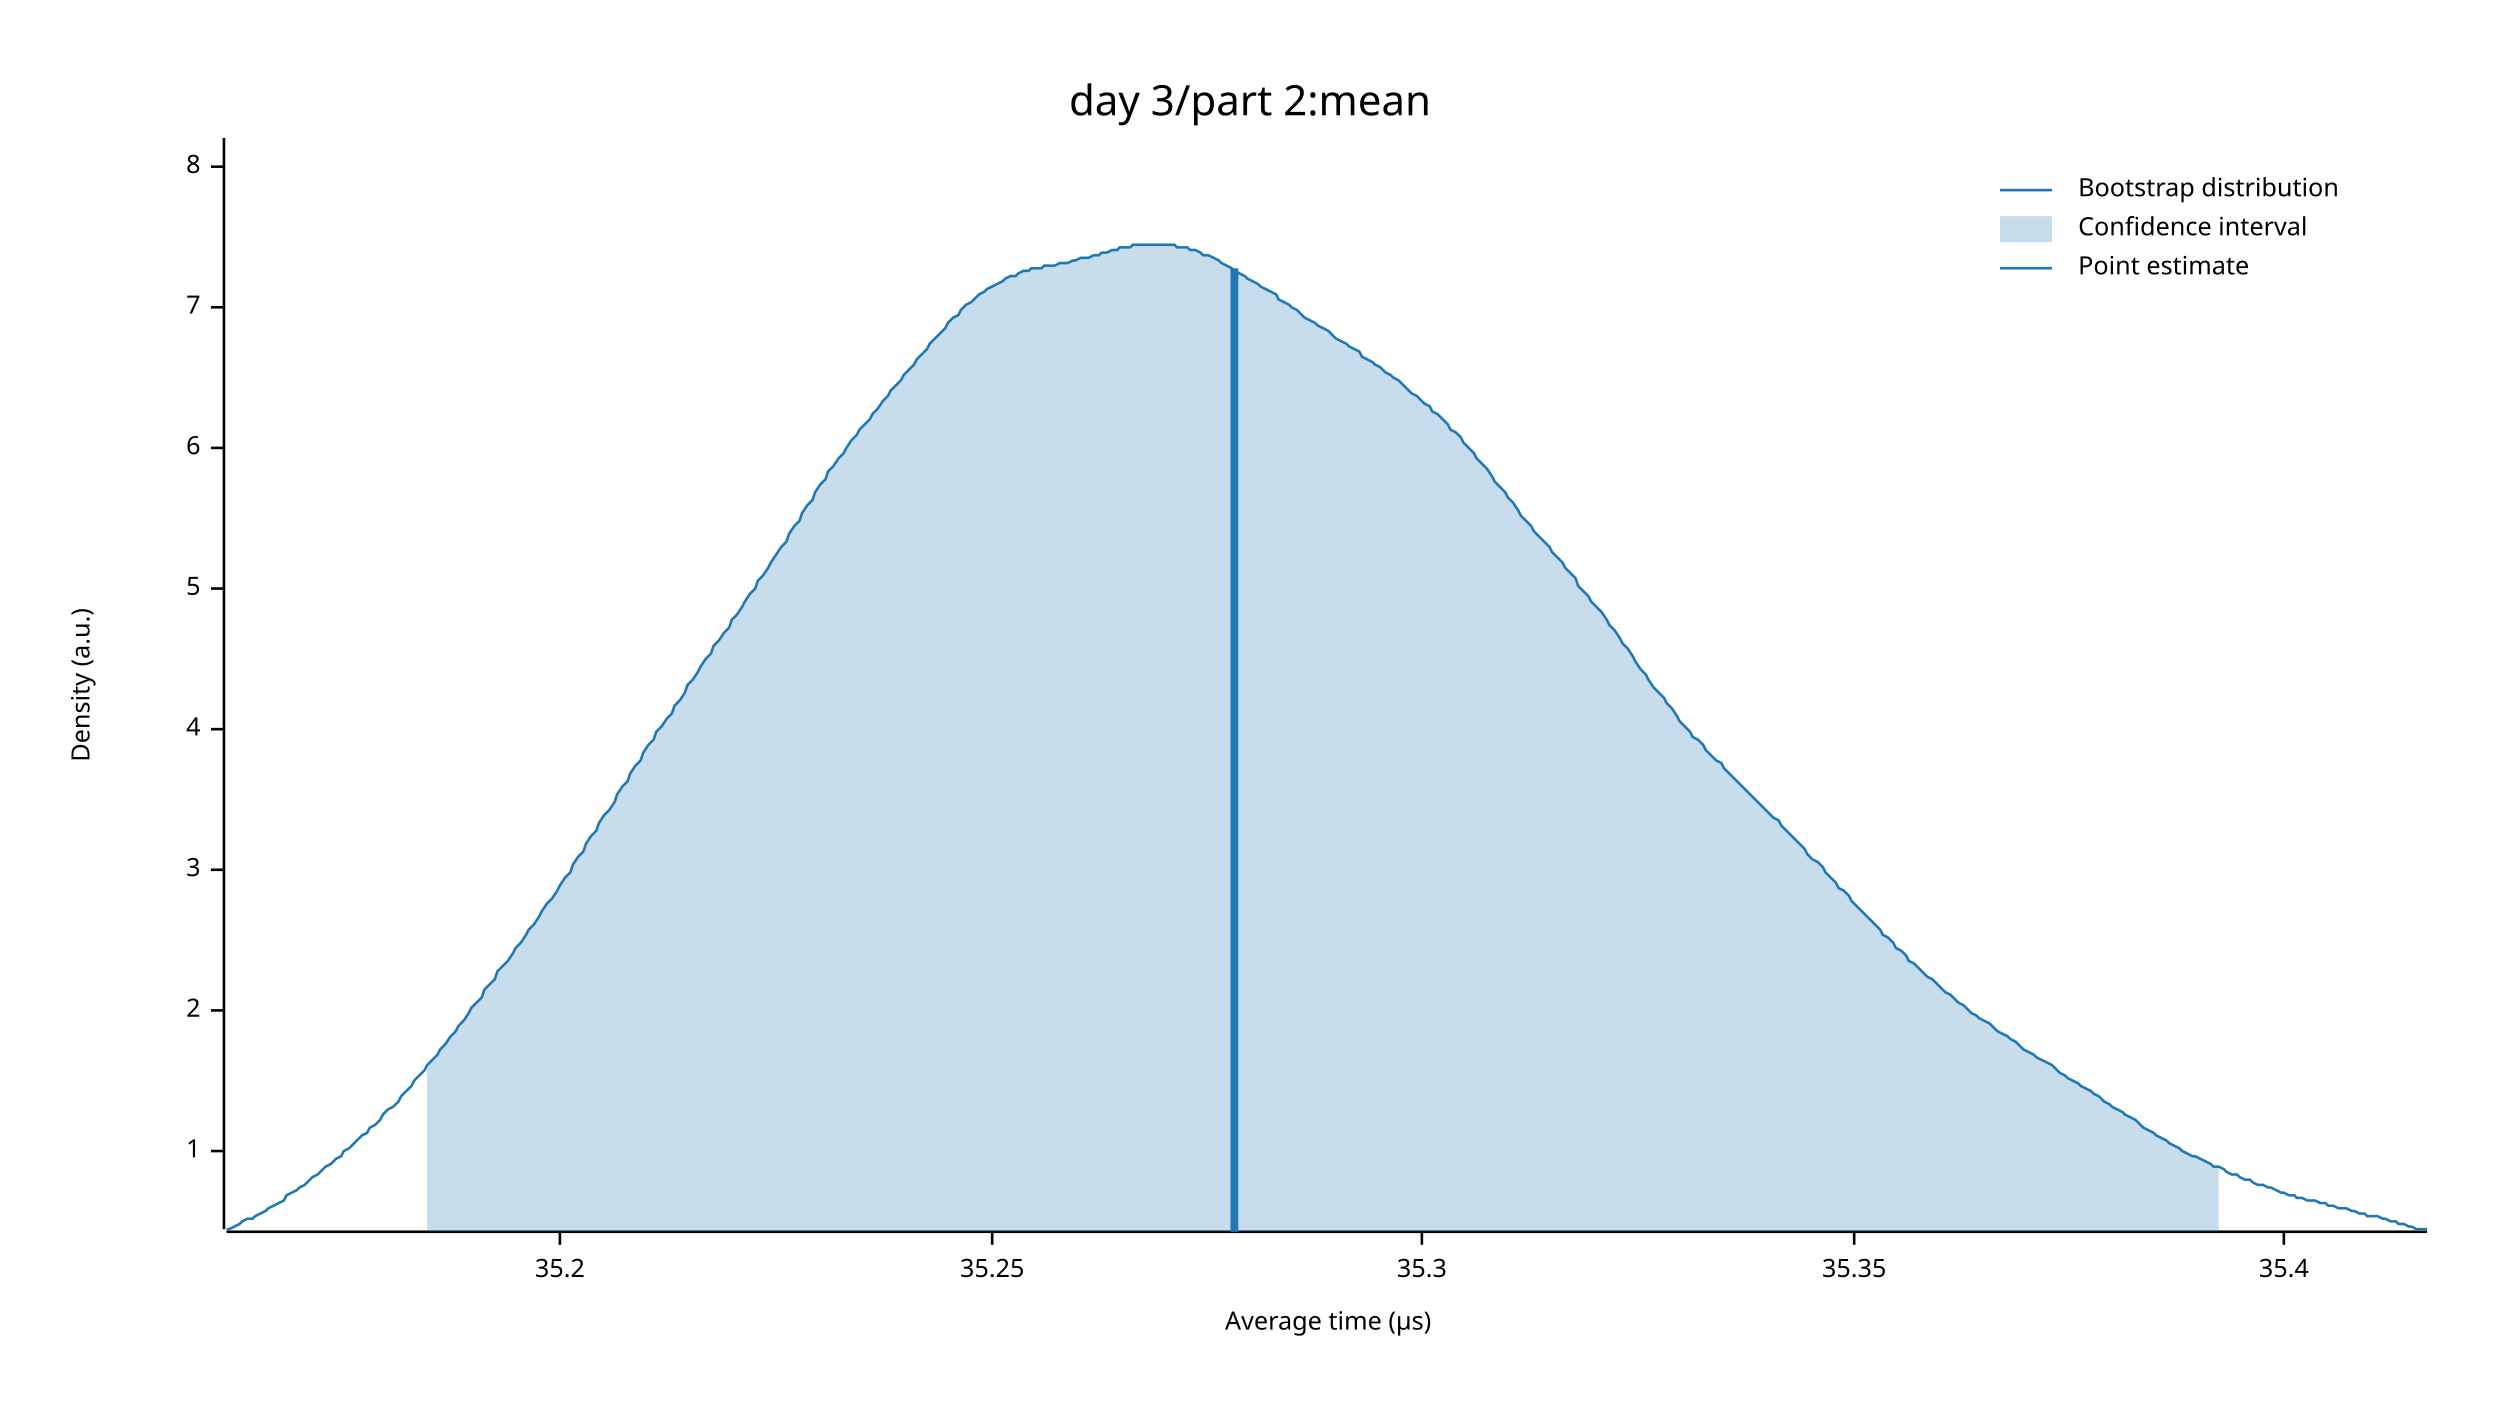
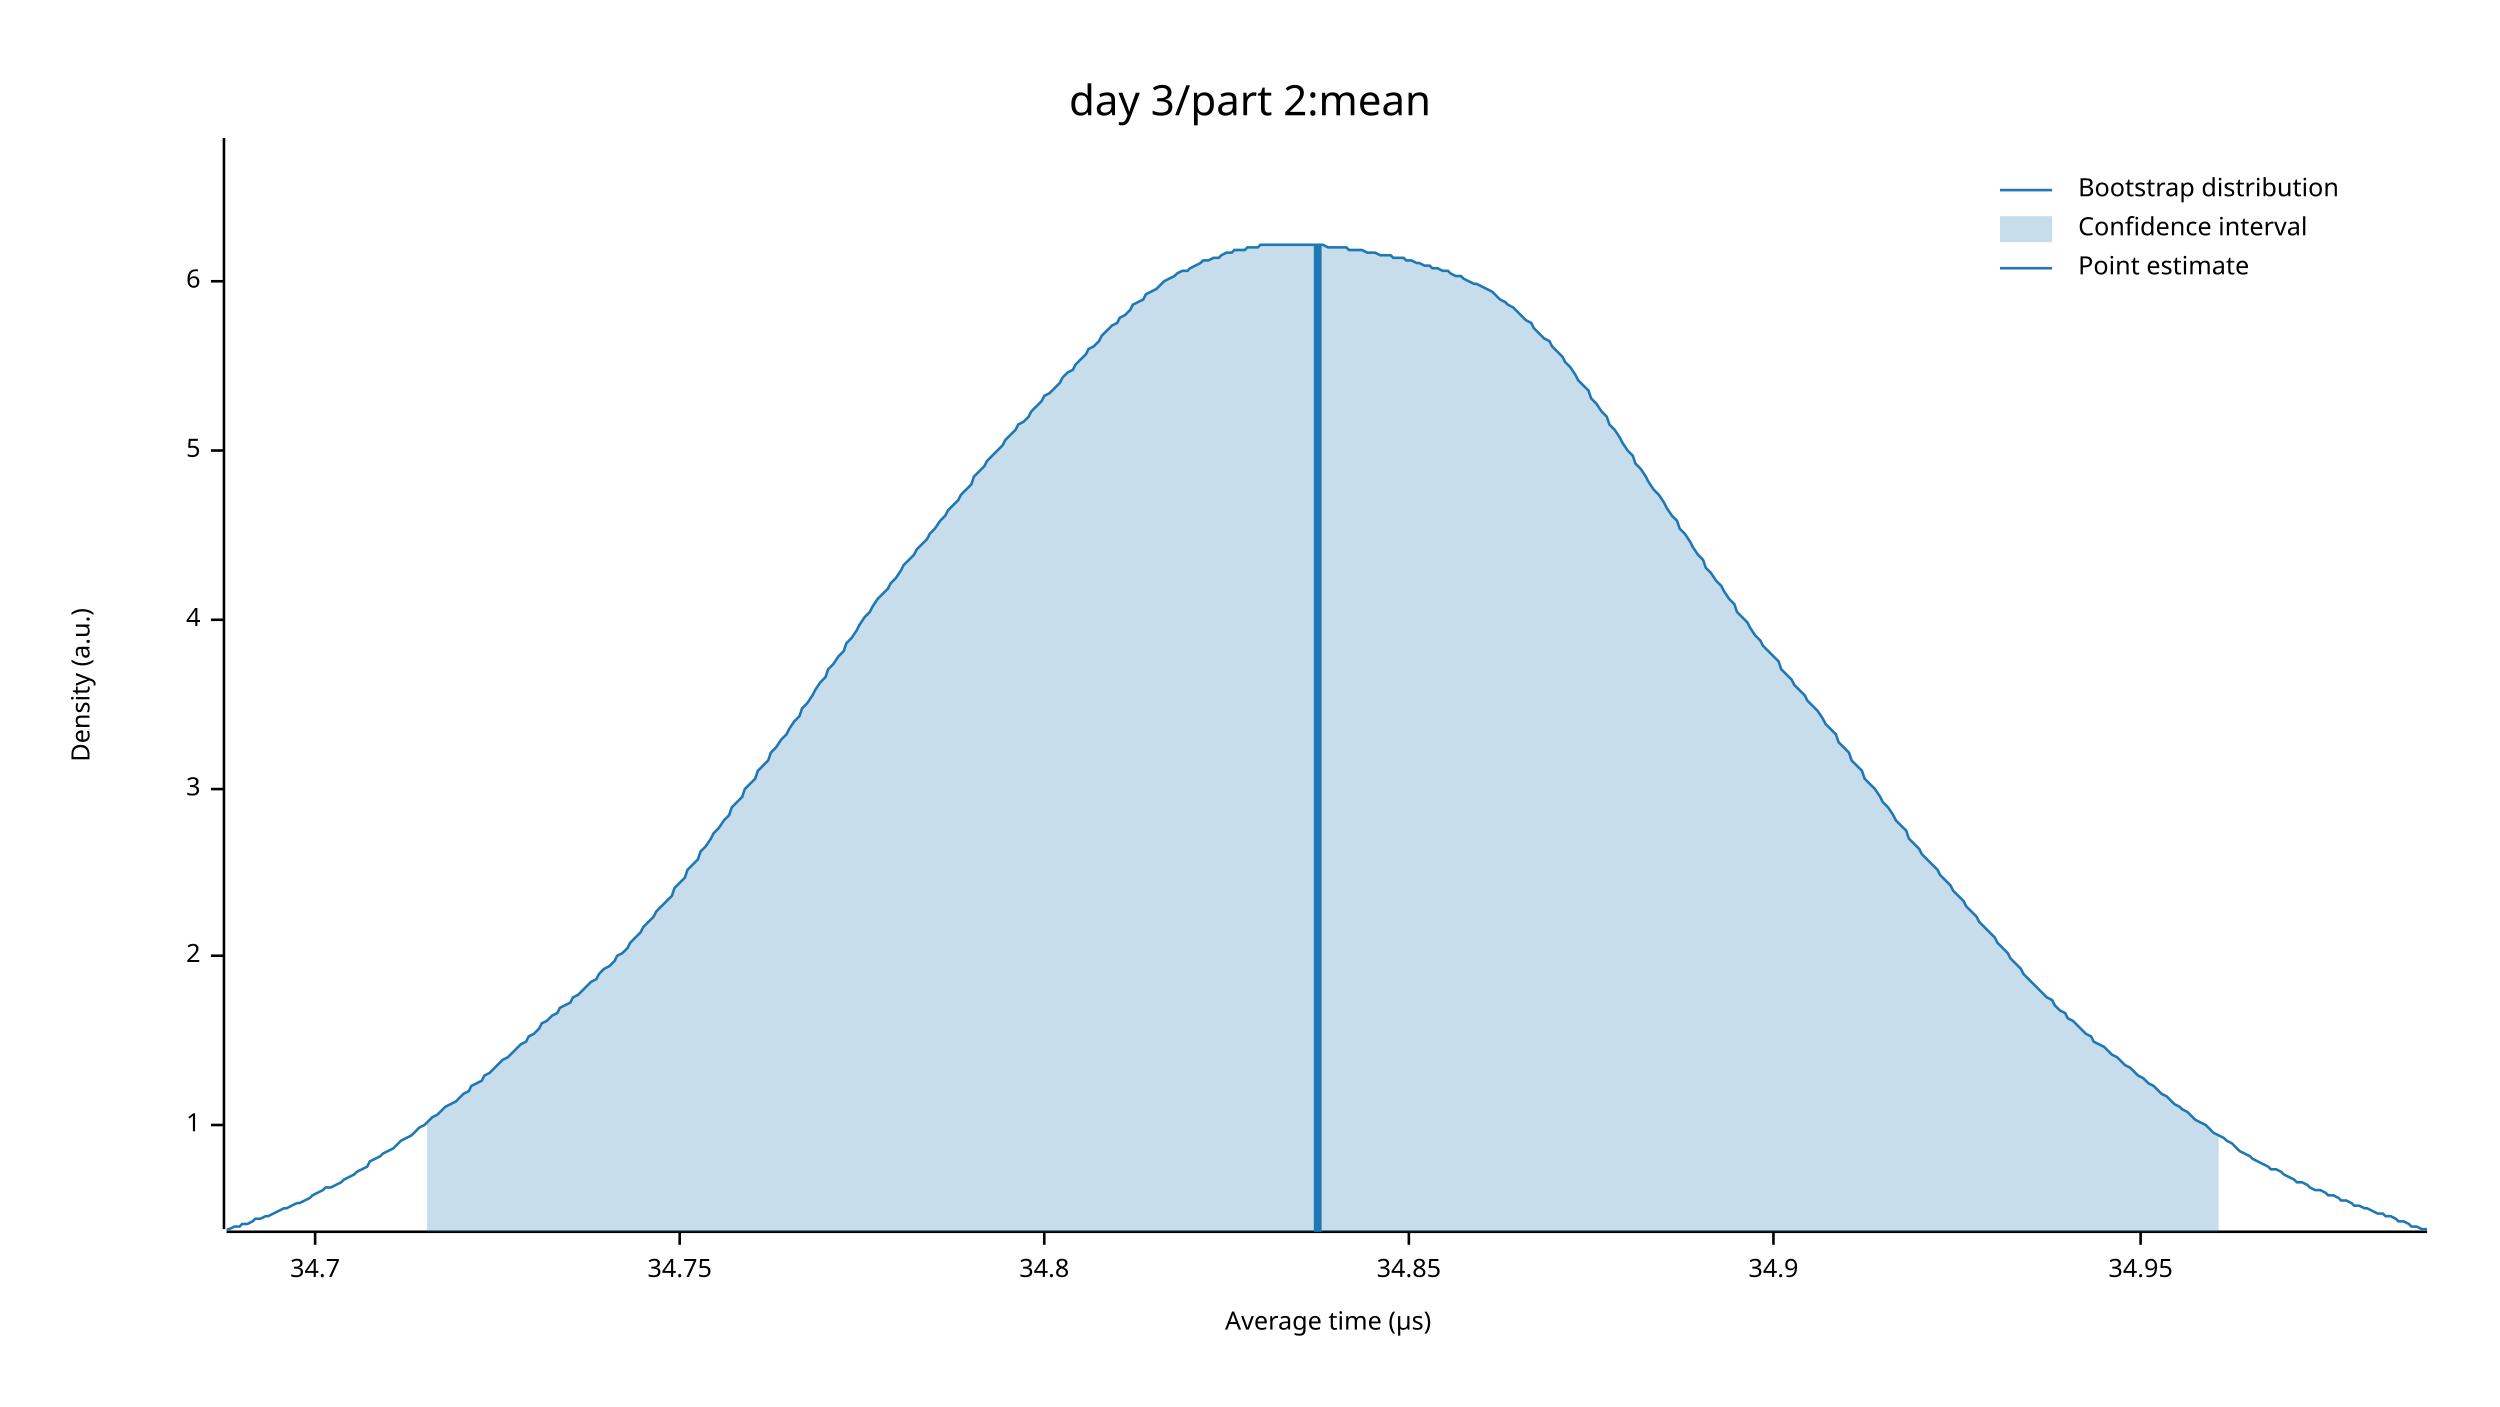
<svg xmlns="http://www.w3.org/2000/svg" width="960" height="540" viewBox="0 0 960 540">
  <text x="480" y="32" dy="0.76em" text-anchor="middle" font-family="sans-serif" font-size="16.129" opacity="1" fill="#000000">
day 3/part 2:mean
</text>
  <text x="27" y="263" dy="0.76em" text-anchor="middle" font-family="sans-serif" font-size="9.677" opacity="1" fill="#000000" transform="rotate(270, 27, 263)">
Density (a.u.)
</text>
  <text x="510" y="513" dy="-0.5ex" text-anchor="middle" font-family="sans-serif" font-size="9.677" opacity="1" fill="#000000">
Average time (µs)
</text>
  <polyline fill="none" opacity="1" stroke="#000000" stroke-width="1" points="86,53 86,472 " />
-   <text x="77" y="442" dy="0.5ex" text-anchor="end" font-family="sans-serif" font-size="9.677" opacity="1" fill="#000000">
+   <text x="77" y="432" dy="0.5ex" text-anchor="end" font-family="sans-serif" font-size="9.677" opacity="1" fill="#000000">
1
</text>
-   <polyline fill="none" opacity="1" stroke="#000000" stroke-width="1" points="81,442 86,442 " />
-   <text x="77" y="388" dy="0.5ex" text-anchor="end" font-family="sans-serif" font-size="9.677" opacity="1" fill="#000000">
+   <polyline fill="none" opacity="1" stroke="#000000" stroke-width="1" points="81,432 86,432 " />
+   <text x="77" y="367" dy="0.5ex" text-anchor="end" font-family="sans-serif" font-size="9.677" opacity="1" fill="#000000">
2
</text>
-   <polyline fill="none" opacity="1" stroke="#000000" stroke-width="1" points="81,388 86,388 " />
-   <text x="77" y="334" dy="0.5ex" text-anchor="end" font-family="sans-serif" font-size="9.677" opacity="1" fill="#000000">
+   <polyline fill="none" opacity="1" stroke="#000000" stroke-width="1" points="81,367 86,367 " />
+   <text x="77" y="303" dy="0.5ex" text-anchor="end" font-family="sans-serif" font-size="9.677" opacity="1" fill="#000000">
3
</text>
-   <polyline fill="none" opacity="1" stroke="#000000" stroke-width="1" points="81,334 86,334 " />
-   <text x="77" y="280" dy="0.5ex" text-anchor="end" font-family="sans-serif" font-size="9.677" opacity="1" fill="#000000">
+   <polyline fill="none" opacity="1" stroke="#000000" stroke-width="1" points="81,303 86,303 " />
+   <text x="77" y="238" dy="0.5ex" text-anchor="end" font-family="sans-serif" font-size="9.677" opacity="1" fill="#000000">
4
</text>
-   <polyline fill="none" opacity="1" stroke="#000000" stroke-width="1" points="81,280 86,280 " />
-   <text x="77" y="226" dy="0.5ex" text-anchor="end" font-family="sans-serif" font-size="9.677" opacity="1" fill="#000000">
+   <polyline fill="none" opacity="1" stroke="#000000" stroke-width="1" points="81,238 86,238 " />
+   <text x="77" y="173" dy="0.5ex" text-anchor="end" font-family="sans-serif" font-size="9.677" opacity="1" fill="#000000">
5
</text>
-   <polyline fill="none" opacity="1" stroke="#000000" stroke-width="1" points="81,226 86,226 " />
-   <text x="77" y="172" dy="0.5ex" text-anchor="end" font-family="sans-serif" font-size="9.677" opacity="1" fill="#000000">
+   <polyline fill="none" opacity="1" stroke="#000000" stroke-width="1" points="81,173 86,173 " />
+   <text x="77" y="108" dy="0.5ex" text-anchor="end" font-family="sans-serif" font-size="9.677" opacity="1" fill="#000000">
6
</text>
-   <polyline fill="none" opacity="1" stroke="#000000" stroke-width="1" points="81,172 86,172 " />
-   <text x="77" y="118" dy="0.5ex" text-anchor="end" font-family="sans-serif" font-size="9.677" opacity="1" fill="#000000">
- 7
+   <polyline fill="none" opacity="1" stroke="#000000" stroke-width="1" points="81,108 86,108 " />
+   <polyline fill="none" opacity="1" stroke="#000000" stroke-width="1" points="87,473 932,473 " />
+   <text x="121" y="483" dy="0.76em" text-anchor="middle" font-family="sans-serif" font-size="9.677" opacity="1" fill="#000000">
+ 34.7
</text>
-   <polyline fill="none" opacity="1" stroke="#000000" stroke-width="1" points="81,118 86,118 " />
-   <text x="77" y="64" dy="0.5ex" text-anchor="end" font-family="sans-serif" font-size="9.677" opacity="1" fill="#000000">
- 8
+   <polyline fill="none" opacity="1" stroke="#000000" stroke-width="1" points="121,473 121,478 " />
+   <text x="261" y="483" dy="0.76em" text-anchor="middle" font-family="sans-serif" font-size="9.677" opacity="1" fill="#000000">
+ 34.75
</text>
-   <polyline fill="none" opacity="1" stroke="#000000" stroke-width="1" points="81,64 86,64 " />
-   <polyline fill="none" opacity="1" stroke="#000000" stroke-width="1" points="87,473 932,473 " />
-   <text x="215" y="483" dy="0.76em" text-anchor="middle" font-family="sans-serif" font-size="9.677" opacity="1" fill="#000000">
- 35.2
+   <polyline fill="none" opacity="1" stroke="#000000" stroke-width="1" points="261,473 261,478 " />
+   <text x="401" y="483" dy="0.76em" text-anchor="middle" font-family="sans-serif" font-size="9.677" opacity="1" fill="#000000">
+ 34.8
</text>
-   <polyline fill="none" opacity="1" stroke="#000000" stroke-width="1" points="215,473 215,478 " />
-   <text x="381" y="483" dy="0.76em" text-anchor="middle" font-family="sans-serif" font-size="9.677" opacity="1" fill="#000000">
- 35.25
+   <polyline fill="none" opacity="1" stroke="#000000" stroke-width="1" points="401,473 401,478 " />
+   <text x="541" y="483" dy="0.76em" text-anchor="middle" font-family="sans-serif" font-size="9.677" opacity="1" fill="#000000">
+ 34.85
</text>
-   <polyline fill="none" opacity="1" stroke="#000000" stroke-width="1" points="381,473 381,478 " />
-   <text x="546" y="483" dy="0.76em" text-anchor="middle" font-family="sans-serif" font-size="9.677" opacity="1" fill="#000000">
- 35.3
+   <polyline fill="none" opacity="1" stroke="#000000" stroke-width="1" points="541,473 541,478 " />
+   <text x="681" y="483" dy="0.76em" text-anchor="middle" font-family="sans-serif" font-size="9.677" opacity="1" fill="#000000">
+ 34.9
</text>
-   <polyline fill="none" opacity="1" stroke="#000000" stroke-width="1" points="546,473 546,478 " />
-   <text x="712" y="483" dy="0.76em" text-anchor="middle" font-family="sans-serif" font-size="9.677" opacity="1" fill="#000000">
- 35.35
+   <polyline fill="none" opacity="1" stroke="#000000" stroke-width="1" points="681,473 681,478 " />
+   <text x="822" y="483" dy="0.76em" text-anchor="middle" font-family="sans-serif" font-size="9.677" opacity="1" fill="#000000">
+ 34.95
</text>
-   <polyline fill="none" opacity="1" stroke="#000000" stroke-width="1" points="712,473 712,478 " />
-   <text x="877" y="483" dy="0.76em" text-anchor="middle" font-family="sans-serif" font-size="9.677" opacity="1" fill="#000000">
- 35.4
- </text>
-   <polyline fill="none" opacity="1" stroke="#000000" stroke-width="1" points="877,473 877,478 " />
-   <polyline fill="none" opacity="1" stroke="#1F78B4" stroke-width="1" points="87,472 88,472 90,471 92,470 93,469 95,468 97,468 98,467 100,466 102,465 103,464 105,463 107,462 109,461 110,459 112,458 114,457 115,456 117,455 119,453 120,452 122,451 124,449 125,448 127,447 129,445 131,444 132,442 134,441 136,439 137,438 139,436 141,435 142,433 144,432 146,430 147,428 149,426 151,425 153,423 154,421 156,419 158,417 159,415 161,413 163,411 164,409 166,407 168,405 169,403 171,401 173,398 175,396 176,394 178,392 180,389 181,387 183,385 185,383 186,380 188,378 190,376 191,373 193,371 195,369 197,366 198,364 200,362 202,359 203,357 205,355 207,352 208,350 210,347 212,345 214,342 215,340 217,337 219,335 220,332 222,329 224,327 225,324 227,321 229,319 230,316 232,313 234,311 236,308 237,305 239,302 241,300 242,297 244,294 246,292 247,289 249,286 251,284 252,281 254,279 256,276 258,274 259,271 261,269 263,266 264,263 266,261 268,258 269,256 271,253 273,251 274,248 276,246 278,243 280,241 281,238 283,236 285,233 286,231 288,228 290,226 291,223 293,221 295,218 296,216 298,213 300,210 302,208 303,205 305,202 307,200 308,197 310,194 312,192 313,189 315,186 317,184 318,181 320,179 322,176 324,174 325,172 327,169 329,167 330,165 332,163 334,161 335,159 337,157 339,154 341,152 342,150 344,148 346,146 347,144 349,142 351,140 352,138 354,136 356,134 357,132 359,130 361,128 363,126 364,124 366,122 368,121 369,119 371,117 373,116 374,115 376,113 378,112 379,111 381,110 383,109 385,108 386,107 388,106 390,106 391,105 393,104 395,104 396,103 398,103 400,103 401,102 403,102 405,102 407,101 408,101 410,101 412,100 413,100 415,99 417,99 418,99 420,98 422,98 423,97 425,97 427,96 429,96 430,95 432,95 434,95 435,94 437,94 439,94 440,94 442,94 444,94 445,94 447,94 449,94 451,94 452,95 454,95 456,95 457,96 459,96 461,97 462,98 464,98 466,99 468,100 469,101 471,102 473,103 474,104 476,105 478,106 479,107 481,108 483,109 484,110 486,111 488,112 490,113 491,115 493,116 495,117 496,118 498,119 500,121 501,122 503,123 505,124 506,125 508,126 510,127 512,129 513,130 515,131 517,132 518,133 520,134 522,135 523,137 525,138 527,139 528,140 530,141 532,143 534,144 535,145 537,146 539,148 540,149 542,151 544,152 545,153 547,155 549,156 550,158 552,159 554,161 556,163 557,165 559,166 561,168 562,170 564,172 566,174 567,176 569,178 571,180 573,183 574,185 576,187 578,189 579,191 581,193 583,196 584,198 586,200 588,202 589,204 591,206 593,208 595,210 596,212 598,214 600,216 601,218 603,220 605,222 606,225 608,227 610,229 611,231 613,233 615,235 617,238 618,240 620,242 622,245 623,247 625,249 627,252 628,254 630,257 632,259 633,261 635,264 637,266 639,268 640,270 642,272 644,275 645,277 647,279 649,281 650,283 652,284 654,286 655,288 657,290 659,292 661,293 662,295 664,297 666,299 667,300 669,302 671,304 672,305 674,307 676,309 677,310 679,312 681,314 683,315 684,317 686,319 688,321 689,322 691,324 693,326 694,328 696,330 698,331 700,333 701,335 703,337 705,339 706,341 708,342 710,344 711,346 713,348 715,350 716,351 718,353 720,355 722,357 723,359 725,360 727,362 728,364 730,365 732,367 733,369 735,370 737,372 738,373 740,375 742,376 744,378 745,379 747,381 749,382 750,383 752,385 754,386 755,387 757,389 759,390 760,391 762,392 764,393 766,395 767,396 769,397 771,398 772,399 774,400 776,402 777,403 779,404 781,405 782,406 784,407 786,408 788,409 789,410 791,412 793,413 794,414 796,415 798,416 799,417 801,418 803,419 804,420 806,421 808,423 810,424 811,425 813,426 815,427 816,428 818,429 820,430 821,431 823,433 825,434 827,435 828,436 830,437 832,438 833,439 835,440 837,441 838,442 840,443 842,444 843,444 845,445 847,446 849,447 850,448 852,448 854,449 855,450 857,451 859,451 860,452 862,453 864,453 865,454 867,455 869,455 871,456 872,456 874,457 876,458 877,458 879,459 881,459 882,460 884,460 886,461 887,461 889,461 891,462 893,462 894,463 896,463 898,464 899,464 901,464 903,465 904,465 906,466 908,466 909,467 911,467 913,467 915,468 916,468 918,469 920,469 921,470 923,470 925,471 926,471 928,472 930,472 932,472 " />
-   <polygon opacity="0.25" fill="#1F78B4" points="164,409 166,407 168,405 169,403 171,401 173,398 175,396 176,394 178,392 180,389 181,387 183,385 185,383 186,380 188,378 190,376 191,373 193,371 195,369 197,366 198,364 200,362 202,359 203,357 205,355 207,352 208,350 210,347 212,345 214,342 215,340 217,337 219,335 220,332 222,329 224,327 225,324 227,321 229,319 230,316 232,313 234,311 236,308 237,305 239,302 241,300 242,297 244,294 246,292 247,289 249,286 251,284 252,281 254,279 256,276 258,274 259,271 261,269 263,266 264,263 266,261 268,258 269,256 271,253 273,251 274,248 276,246 278,243 280,241 281,238 283,236 285,233 286,231 288,228 290,226 291,223 293,221 295,218 296,216 298,213 300,210 302,208 303,205 305,202 307,200 308,197 310,194 312,192 313,189 315,186 317,184 318,181 320,179 322,176 324,174 325,172 327,169 329,167 330,165 332,163 334,161 335,159 337,157 339,154 341,152 342,150 344,148 346,146 347,144 349,142 351,140 352,138 354,136 356,134 357,132 359,130 361,128 363,126 364,124 366,122 368,121 369,119 371,117 373,116 374,115 376,113 378,112 379,111 381,110 383,109 385,108 386,107 388,106 390,106 391,105 393,104 395,104 396,103 398,103 400,103 401,102 403,102 405,102 407,101 408,101 410,101 412,100 413,100 415,99 417,99 418,99 420,98 422,98 423,97 425,97 427,96 429,96 430,95 432,95 434,95 435,94 437,94 439,94 440,94 442,94 444,94 445,94 447,94 449,94 451,94 452,95 454,95 456,95 457,96 459,96 461,97 462,98 464,98 466,99 468,100 469,101 471,102 473,103 474,104 476,105 478,106 479,107 481,108 483,109 484,110 486,111 488,112 490,113 491,115 493,116 495,117 496,118 498,119 500,121 501,122 503,123 505,124 506,125 508,126 510,127 512,129 513,130 515,131 517,132 518,133 520,134 522,135 523,137 525,138 527,139 528,140 530,141 532,143 534,144 535,145 537,146 539,148 540,149 542,151 544,152 545,153 547,155 549,156 550,158 552,159 554,161 556,163 557,165 559,166 561,168 562,170 564,172 566,174 567,176 569,178 571,180 573,183 574,185 576,187 578,189 579,191 581,193 583,196 584,198 586,200 588,202 589,204 591,206 593,208 595,210 596,212 598,214 600,216 601,218 603,220 605,222 606,225 608,227 610,229 611,231 613,233 615,235 617,238 618,240 620,242 622,245 623,247 625,249 627,252 628,254 630,257 632,259 633,261 635,264 637,266 639,268 640,270 642,272 644,275 645,277 647,279 649,281 650,283 652,284 654,286 655,288 657,290 659,292 661,293 662,295 664,297 666,299 667,300 669,302 671,304 672,305 674,307 676,309 677,310 679,312 681,314 683,315 684,317 686,319 688,321 689,322 691,324 693,326 694,328 696,330 698,331 700,333 701,335 703,337 705,339 706,341 708,342 710,344 711,346 713,348 715,350 716,351 718,353 720,355 722,357 723,359 725,360 727,362 728,364 730,365 732,367 733,369 735,370 737,372 738,373 740,375 742,376 744,378 745,379 747,381 749,382 750,383 752,385 754,386 755,387 757,389 759,390 760,391 762,392 764,393 766,395 767,396 769,397 771,398 772,399 774,400 776,402 777,403 779,404 781,405 782,406 784,407 786,408 788,409 789,410 791,412 793,413 794,414 796,415 798,416 799,417 801,418 803,419 804,420 806,421 808,423 810,424 811,425 813,426 815,427 816,428 818,429 820,430 821,431 823,433 825,434 827,435 828,436 830,437 832,438 833,439 835,440 837,441 838,442 840,443 842,444 843,444 845,445 847,446 849,447 850,448 852,448 852,473 164,473 " />
-   <polyline fill="none" opacity="1" stroke="#1F78B4" stroke-width="3" points="474,473 474,103 " />
+   <polyline fill="none" opacity="1" stroke="#000000" stroke-width="1" points="822,473 822,478 " />
+   <polyline fill="none" opacity="1" stroke="#1F78B4" stroke-width="1" points="87,472 88,472 90,471 92,471 93,470 95,470 97,469 98,468 100,468 102,467 103,467 105,466 107,465 109,464 110,464 112,463 114,462 115,462 117,461 119,460 120,459 122,458 124,457 125,456 127,456 129,455 131,454 132,453 134,452 136,451 137,450 139,449 141,448 142,446 144,445 146,444 147,443 149,442 151,441 153,439 154,438 156,437 158,436 159,435 161,433 163,432 164,431 166,429 168,428 169,427 171,425 173,424 175,423 176,422 178,420 180,419 181,417 183,416 185,415 186,413 188,412 190,410 191,409 193,407 195,406 197,404 198,403 200,401 202,400 203,398 205,397 207,395 208,393 210,392 212,390 214,389 215,387 217,386 219,385 220,383 222,382 224,380 225,379 227,377 229,376 230,374 232,372 234,371 236,369 237,367 239,366 241,364 242,362 244,360 246,358 247,356 249,354 251,352 252,350 254,348 256,346 258,344 259,341 261,339 263,337 264,334 266,332 268,330 269,327 271,325 273,322 274,320 276,318 278,315 280,313 281,310 283,308 285,306 286,303 288,301 290,299 291,296 293,294 295,292 296,289 298,287 300,284 302,282 303,280 305,277 307,275 308,272 310,270 312,267 313,265 315,262 317,260 318,257 320,255 322,252 324,250 325,247 327,245 329,242 330,240 332,237 334,235 335,233 337,230 339,228 341,226 342,224 344,222 346,219 347,217 349,215 351,213 352,211 354,209 356,207 357,205 359,203 361,200 363,198 364,196 366,194 368,192 369,190 371,188 373,186 374,183 376,181 378,179 379,177 381,175 383,173 385,171 386,169 388,167 390,165 391,163 393,162 395,160 396,158 398,156 400,154 401,152 403,151 405,149 407,147 408,145 410,143 412,142 413,140 415,138 417,136 418,134 420,133 422,131 423,129 425,127 427,125 429,124 430,122 432,121 434,119 435,117 437,116 439,115 440,113 442,112 444,111 445,110 447,108 449,107 451,106 452,105 454,104 456,104 457,103 459,102 461,101 462,100 464,100 466,99 468,99 469,98 471,97 473,97 474,96 476,96 478,96 479,95 481,95 483,95 484,94 486,94 488,94 490,94 491,94 493,94 495,94 496,94 498,94 500,94 501,94 503,94 505,94 506,94 508,94 510,95 512,95 513,95 515,95 517,95 518,96 520,96 522,96 523,96 525,97 527,97 528,97 530,98 532,98 534,98 535,99 537,99 539,99 540,100 542,100 544,101 545,101 547,102 549,102 550,103 552,103 554,104 556,104 557,105 559,106 561,106 562,107 564,108 566,109 567,109 569,110 571,111 573,112 574,113 576,115 578,116 579,117 581,118 583,120 584,121 586,123 588,124 589,126 591,128 593,130 595,131 596,133 598,135 600,137 601,139 603,141 605,144 606,146 608,148 610,150 611,153 613,155 615,158 617,160 618,163 620,165 622,168 623,170 625,173 627,175 628,178 630,180 632,183 633,185 635,188 637,190 639,193 640,195 642,198 644,200 645,203 647,205 649,208 650,210 652,213 654,215 655,218 657,220 659,223 661,225 662,227 664,230 666,232 667,235 669,237 671,239 672,241 674,244 676,246 677,248 679,250 681,252 683,254 684,257 686,259 688,261 689,263 691,265 693,267 694,269 696,271 698,273 700,276 701,278 703,280 705,282 706,285 708,287 710,289 711,292 713,294 715,296 716,299 718,301 720,303 722,306 723,308 725,310 727,313 728,315 730,317 732,319 733,322 735,324 737,326 738,328 740,330 742,332 744,334 745,336 747,338 749,340 750,342 752,344 754,346 755,348 757,350 759,352 760,354 762,356 764,358 766,360 767,362 769,364 771,366 772,368 774,370 776,372 777,374 779,376 781,378 782,379 784,381 786,383 788,384 789,386 791,388 793,389 794,391 796,392 798,394 799,395 801,397 803,398 804,400 806,401 808,402 810,404 811,405 813,406 815,408 816,409 818,410 820,412 821,413 823,414 825,416 827,417 828,418 830,420 832,421 833,422 835,424 837,425 838,426 840,427 842,429 843,430 845,431 847,432 849,434 850,435 852,436 854,437 855,438 857,439 859,441 860,442 862,443 864,444 865,445 867,446 869,447 871,448 872,449 874,449 876,450 877,451 879,452 881,453 882,454 884,454 886,455 887,456 889,457 891,457 893,458 894,459 896,459 898,460 899,461 901,461 903,462 904,463 906,463 908,464 909,464 911,465 913,466 915,466 916,467 918,467 920,468 921,469 923,469 925,470 926,471 928,471 930,472 932,472 " />
+   <polygon opacity="0.25" fill="#1F78B4" points="164,431 166,429 168,428 169,427 171,425 173,424 175,423 176,422 178,420 180,419 181,417 183,416 185,415 186,413 188,412 190,410 191,409 193,407 195,406 197,404 198,403 200,401 202,400 203,398 205,397 207,395 208,393 210,392 212,390 214,389 215,387 217,386 219,385 220,383 222,382 224,380 225,379 227,377 229,376 230,374 232,372 234,371 236,369 237,367 239,366 241,364 242,362 244,360 246,358 247,356 249,354 251,352 252,350 254,348 256,346 258,344 259,341 261,339 263,337 264,334 266,332 268,330 269,327 271,325 273,322 274,320 276,318 278,315 280,313 281,310 283,308 285,306 286,303 288,301 290,299 291,296 293,294 295,292 296,289 298,287 300,284 302,282 303,280 305,277 307,275 308,272 310,270 312,267 313,265 315,262 317,260 318,257 320,255 322,252 324,250 325,247 327,245 329,242 330,240 332,237 334,235 335,233 337,230 339,228 341,226 342,224 344,222 346,219 347,217 349,215 351,213 352,211 354,209 356,207 357,205 359,203 361,200 363,198 364,196 366,194 368,192 369,190 371,188 373,186 374,183 376,181 378,179 379,177 381,175 383,173 385,171 386,169 388,167 390,165 391,163 393,162 395,160 396,158 398,156 400,154 401,152 403,151 405,149 407,147 408,145 410,143 412,142 413,140 415,138 417,136 418,134 420,133 422,131 423,129 425,127 427,125 429,124 430,122 432,121 434,119 435,117 437,116 439,115 440,113 442,112 444,111 445,110 447,108 449,107 451,106 452,105 454,104 456,104 457,103 459,102 461,101 462,100 464,100 466,99 468,99 469,98 471,97 473,97 474,96 476,96 478,96 479,95 481,95 483,95 484,94 486,94 488,94 490,94 491,94 493,94 495,94 496,94 498,94 500,94 501,94 503,94 505,94 506,94 508,94 510,95 512,95 513,95 515,95 517,95 518,96 520,96 522,96 523,96 525,97 527,97 528,97 530,98 532,98 534,98 535,99 537,99 539,99 540,100 542,100 544,101 545,101 547,102 549,102 550,103 552,103 554,104 556,104 557,105 559,106 561,106 562,107 564,108 566,109 567,109 569,110 571,111 573,112 574,113 576,115 578,116 579,117 581,118 583,120 584,121 586,123 588,124 589,126 591,128 593,130 595,131 596,133 598,135 600,137 601,139 603,141 605,144 606,146 608,148 610,150 611,153 613,155 615,158 617,160 618,163 620,165 622,168 623,170 625,173 627,175 628,178 630,180 632,183 633,185 635,188 637,190 639,193 640,195 642,198 644,200 645,203 647,205 649,208 650,210 652,213 654,215 655,218 657,220 659,223 661,225 662,227 664,230 666,232 667,235 669,237 671,239 672,241 674,244 676,246 677,248 679,250 681,252 683,254 684,257 686,259 688,261 689,263 691,265 693,267 694,269 696,271 698,273 700,276 701,278 703,280 705,282 706,285 708,287 710,289 711,292 713,294 715,296 716,299 718,301 720,303 722,306 723,308 725,310 727,313 728,315 730,317 732,319 733,322 735,324 737,326 738,328 740,330 742,332 744,334 745,336 747,338 749,340 750,342 752,344 754,346 755,348 757,350 759,352 760,354 762,356 764,358 766,360 767,362 769,364 771,366 772,368 774,370 776,372 777,374 779,376 781,378 782,379 784,381 786,383 788,384 789,386 791,388 793,389 794,391 796,392 798,394 799,395 801,397 803,398 804,400 806,401 808,402 810,404 811,405 813,406 815,408 816,409 818,410 820,412 821,413 823,414 825,416 827,417 828,418 830,420 832,421 833,422 835,424 837,425 838,426 840,427 842,429 843,430 845,431 847,432 849,434 850,435 852,436 852,473 164,473 " />
+   <polyline fill="none" opacity="1" stroke="#1F78B4" stroke-width="3" points="506,473 506,94 " />
  <text x="798" y="68" dy="0.76em" text-anchor="start" font-family="sans-serif" font-size="9.677" opacity="1" fill="#000000">
Bootstrap distribution
</text>
  <text x="798" y="83" dy="0.76em" text-anchor="start" font-family="sans-serif" font-size="9.677" opacity="1" fill="#000000">
Confidence interval
</text>
  <text x="798" y="98" dy="0.76em" text-anchor="start" font-family="sans-serif" font-size="9.677" opacity="1" fill="#000000">
Point estimate
</text>
  <polyline fill="none" opacity="1" stroke="#1F78B4" stroke-width="1" points="768,73 788,73 " />
  <rect x="768" y="83" width="20" height="10" opacity="0.25" fill="#1F78B4" stroke="none" />
  <polyline fill="none" opacity="1" stroke="#1F78B4" stroke-width="1" points="768,103 788,103 " />
</svg>
